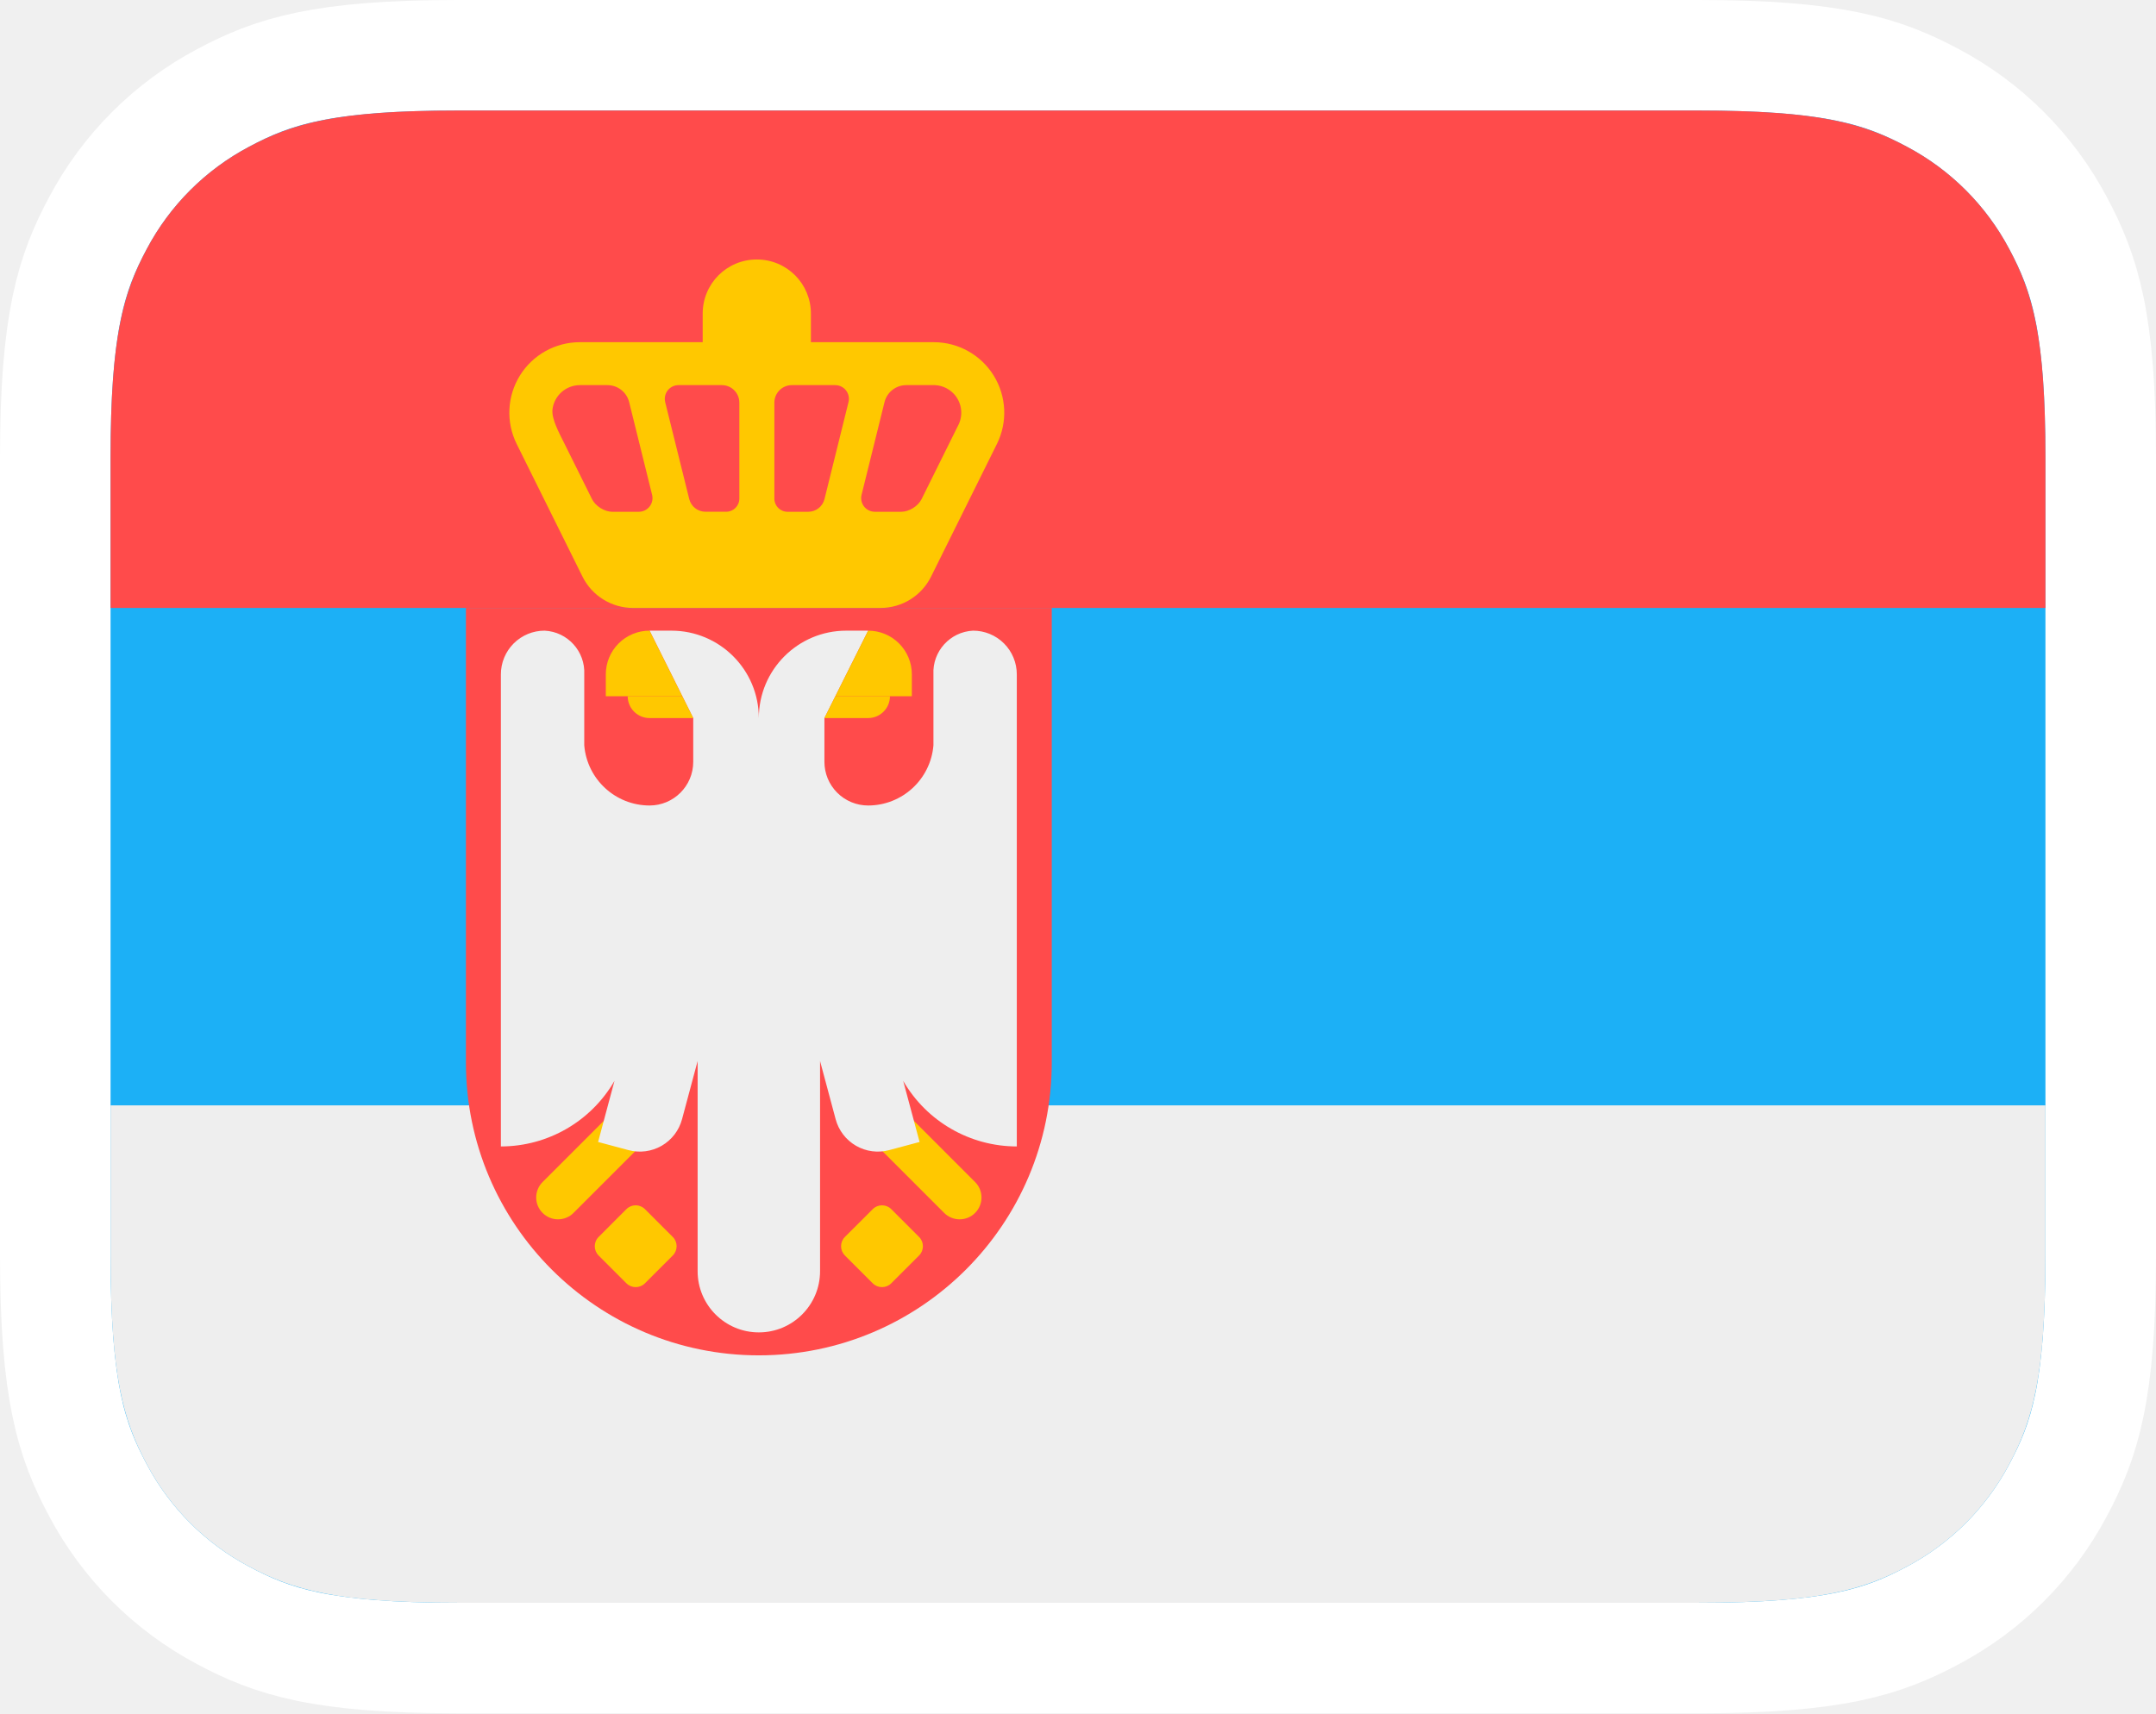
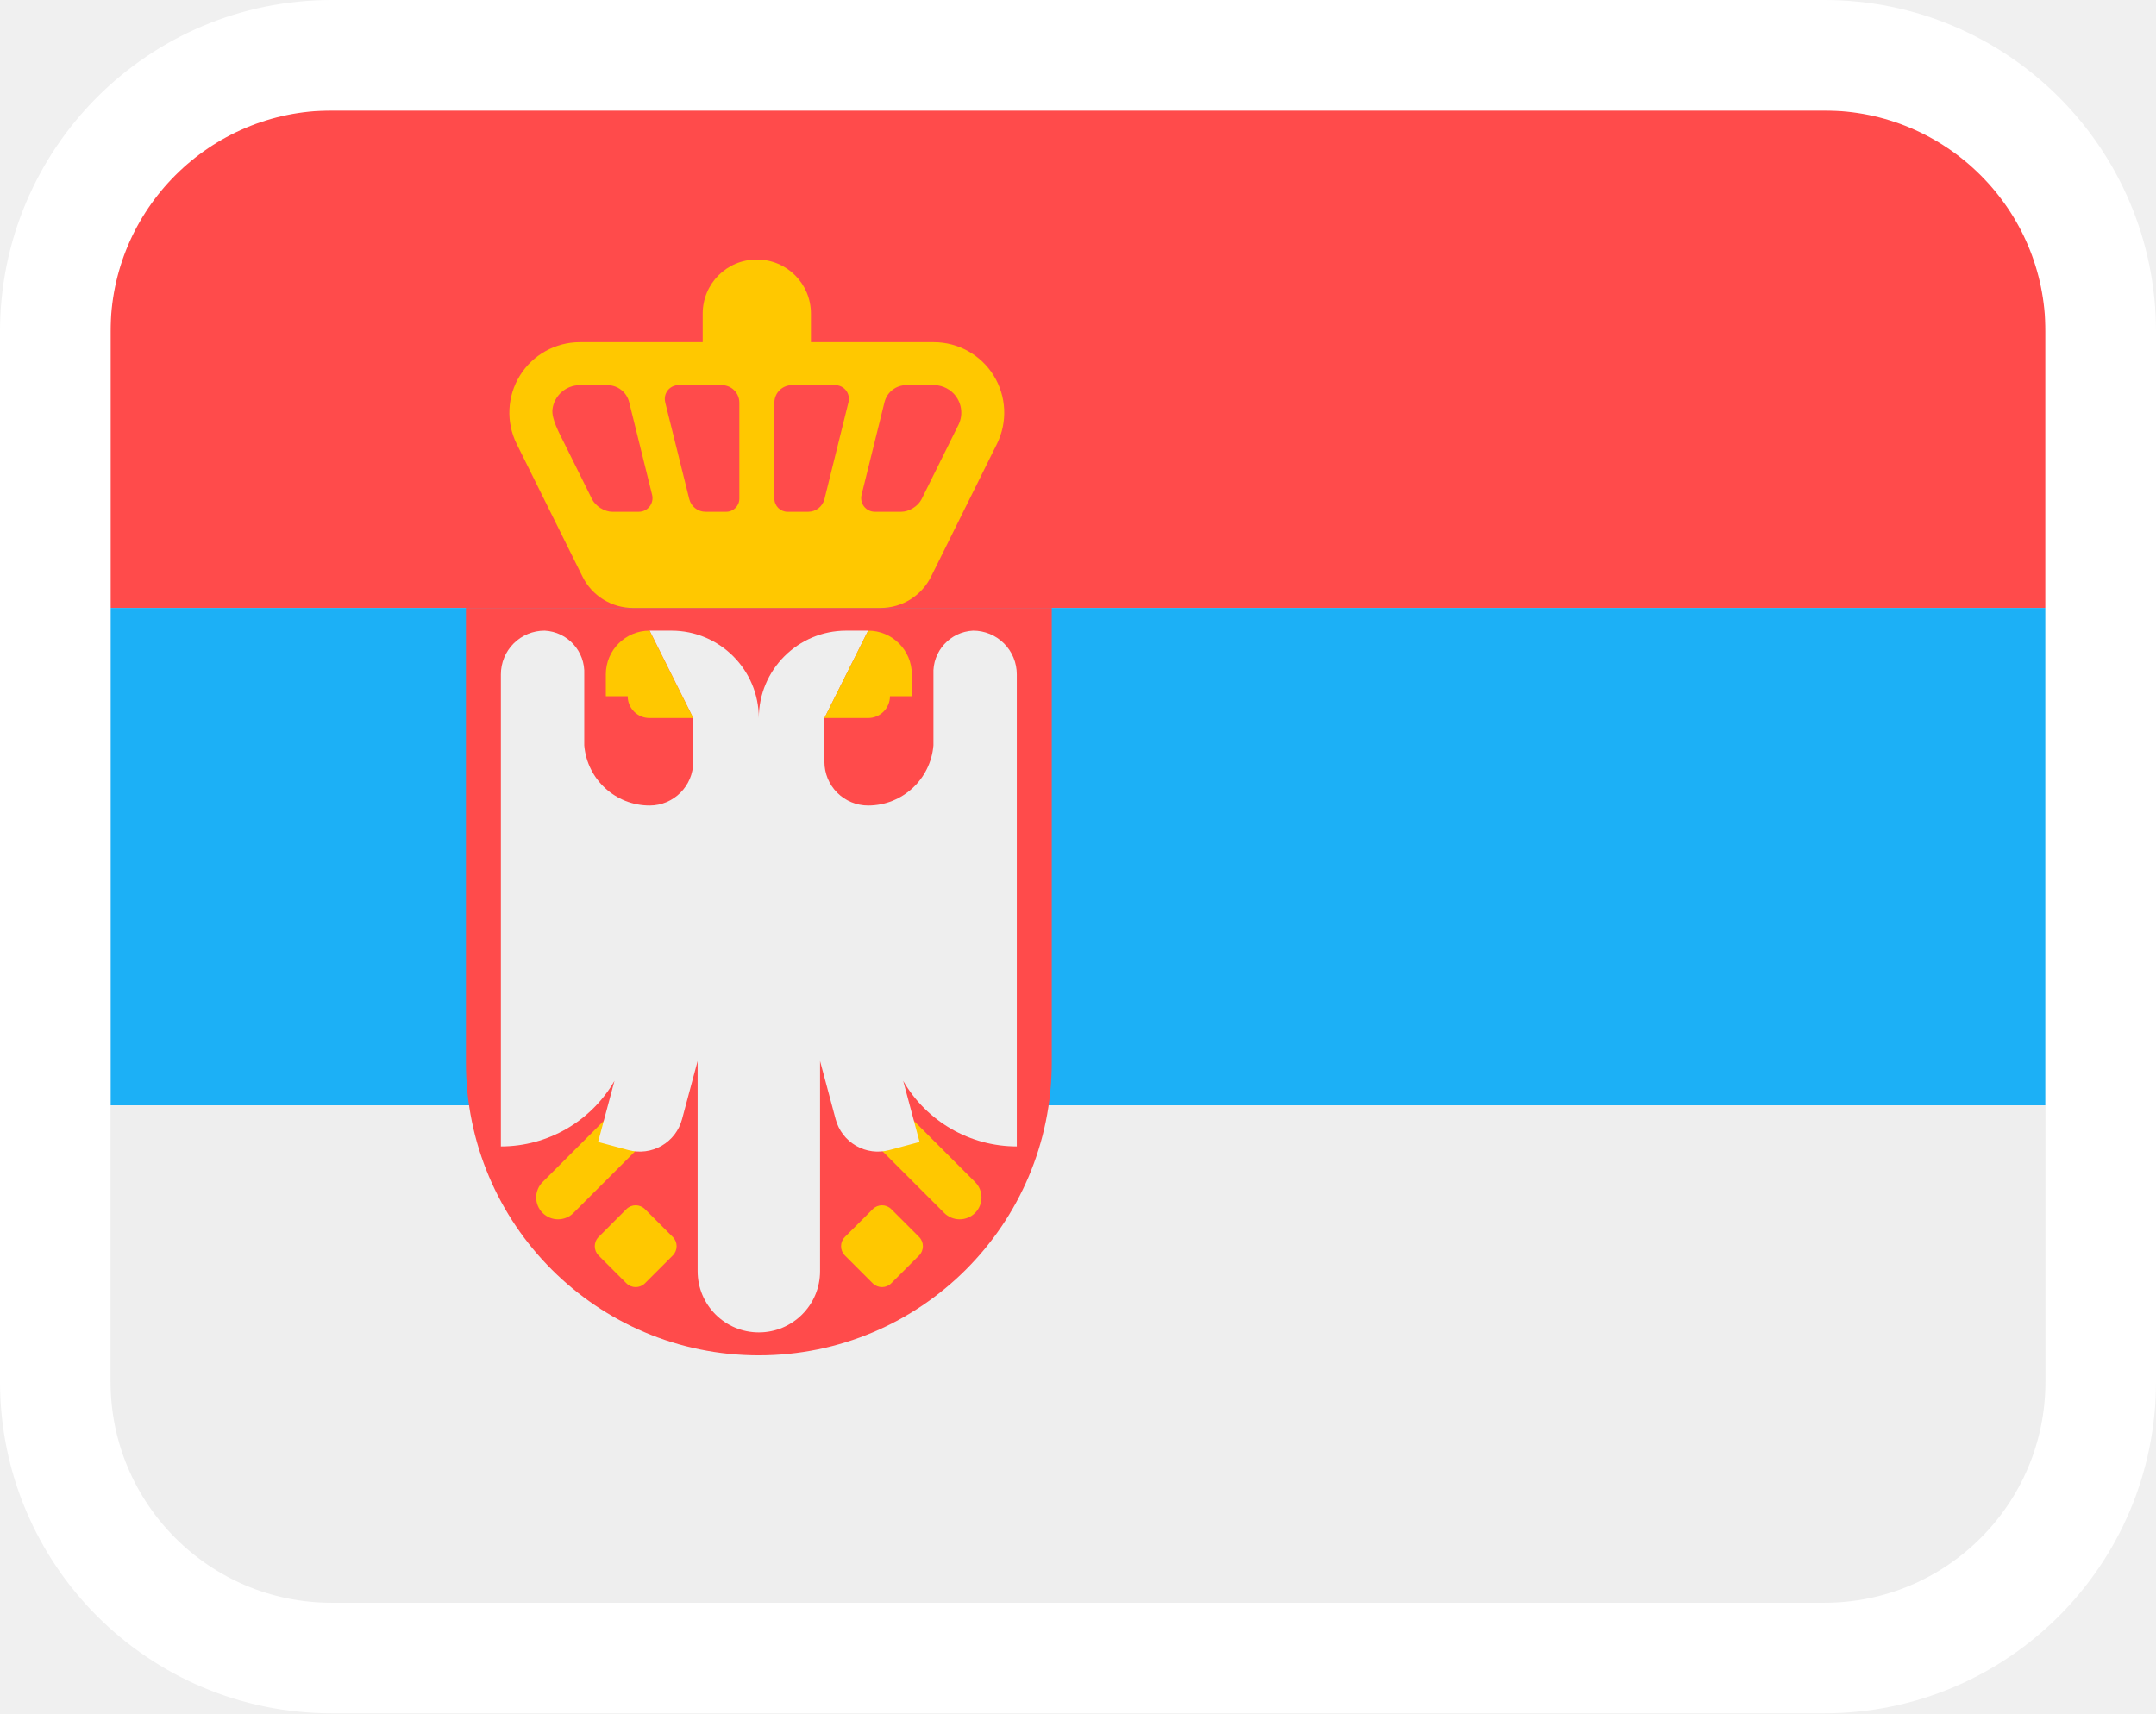
<svg xmlns="http://www.w3.org/2000/svg" width="78" height="62">
-   <path d="M61.437 2H16.563c-4.935 0-6.696.585-8.493 1.545A10.9 10.9 0 0 0 3.545 8.07C2.585 9.867 2 11.628 2 16.563v28.874c0 4.935.585 6.696 1.545 8.493a10.9 10.9 0 0 0 4.525 4.525c1.797.96 3.558 1.545 8.493 1.545h44.874c4.935 0 6.696-.585 8.493-1.545a10.9 10.9 0 0 0 4.525-4.525c.96-1.797 1.545-3.558 1.545-8.493V16.563c0-4.935-.585-6.696-1.545-8.493a10.9 10.9 0 0 0-4.525-4.525C68.133 2.585 66.372 2 61.437 2Z" style="display:inline;fill:#1cb0f6;fill-opacity:1;fill-rule:nonzero;stroke:#fff;stroke-width:4" />
-   <path d="M74 40v5.437c0 4.368-.455 5.953-1.309 7.55a8.9 8.9 0 0 1-3.704 3.704C67.39 57.545 65.805 58 61.437 58H16.563c-4.368 0-5.953-.455-7.55-1.309a8.9 8.9 0 0 1-3.704-3.704C4.455 51.39 4 49.805 4 45.437V40Z" style="display:inline;fill:#eee;fill-opacity:1;fill-rule:nonzero;stroke:none;stroke-width:1" />
-   <path d="M16.563 4h44.874c4.368 0 5.953.455 7.55 1.309a8.9 8.9 0 0 1 3.704 3.704C73.545 10.61 74 12.195 74 16.563V22H4v-5.437c0-4.368.455-5.953 1.309-7.55A8.9 8.9 0 0 1 9.013 5.31C10.61 4.455 12.195 4 16.563 4" style="display:inline;fill:#ff4b4b;fill-rule:nonzero;stroke:none;stroke-width:1" />
-   <g style="opacity:1">
-     <path d="M18.856 24v16.45a10.6 10.6 0 0 0 10.597 10.597A10.6 10.6 0 0 0 40.051 40.45V24H29.453Z" style="fill:#ff4b4b;fill-opacity:1;stroke:none;stroke-width:14.343;stroke-linejoin:round;stroke-miterlimit:4;stroke-dasharray:none;stroke-opacity:1;stop-color:#000" transform="translate(-2 -2)" />
-     <path d="m25.287 41.117 1.118 1.119-3.657 3.657a.79.79 0 0 1-1.118 0 .79.79 0 0 1 0-1.118zm8.333 0-1.118 1.119 3.657 3.657a.79.79 0 0 0 1.118 0 .79.79 0 0 0 0-1.118z" style="display:inline;fill:#ffc800;fill-opacity:1;stroke:none;stroke-width:1.296;stroke-linejoin:round;stroke-miterlimit:4;stroke-dasharray:none;stroke-opacity:1;stop-color:#000" transform="translate(-2 -2)" />
-     <path d="M21.703 24.822a1.58 1.58 0 0 0-1.582 1.582v17.083a4.75 4.75 0 0 0 4.11-2.373l-.593 2.211 1.1.295a1.58 1.58 0 0 0 1.937-1.119l.564-2.105v7.606a2.214 2.214 0 0 0 2.214 2.214 2.214 2.214 0 0 0 2.215-2.214v-7.606l.564 2.105a1.58 1.58 0 0 0 1.937 1.119l1.1-.295-.593-2.21a4.75 4.75 0 0 0 4.11 2.372V26.404a1.58 1.58 0 0 0-1.582-1.582 1.51 1.51 0 0 0-1.434 1.582v2.568a2.373 2.373 0 0 1-2.362 2.177 1.58 1.58 0 0 1-1.582-1.581v-1.582l1.582-3.164h-.791a3.163 3.163 0 0 0-3.164 3.164 3.163 3.163 0 0 0-3.163-3.164h-.79l1.58 3.164v1.582a1.58 1.58 0 0 1-1.58 1.581 2.373 2.373 0 0 1-2.363-2.177v-2.568a1.51 1.51 0 0 0-1.434-1.582" style="display:inline;fill:#eee;fill-opacity:1;stroke-width:1.996;stroke-linejoin:round;stop-color:#000" transform="translate(-2 -2)" />
-     <path d="m23.074 22.867-2.381-4.8a2.55 2.55 0 0 1 2.284-3.684h12.805a2.55 2.55 0 0 1 2.284 3.684l-2.382 4.8A2.04 2.04 0 0 1 33.857 24h-8.955a2.04 2.04 0 0 1-1.828-1.133" style="display:inline;fill:#ffc800;fill-opacity:1;stroke:none;stroke-width:.032px;stroke-linecap:butt;stroke-linejoin:miter;stroke-opacity:1" transform="translate(-2 -2)" />
-     <path d="M29.38 11.39c1.084 0 1.957.874 1.957 1.958v3.67a1.953 1.953 0 0 1-1.958 1.959 1.953 1.953 0 0 1-1.957-1.958v-3.67c0-1.085.873-1.959 1.957-1.959" style="display:inline;fill:#ffc800;stroke-width:2.003;stroke-linejoin:round;stop-color:#000" transform="translate(-2 -2)" />
-     <path d="m25.333 45.756 1.007 1.006a.475.475 0 0 1 0 .671l-1.007 1.007a.475.475 0 0 1-.67 0l-1.007-1.007a.475.475 0 0 1 0-.67l1.006-1.007a.475.475 0 0 1 .671 0" style="display:inline;fill:#ffc800;fill-opacity:1;stroke:none;stroke-width:1.293;stroke-linejoin:round;stroke-miterlimit:4;stroke-dasharray:none;stroke-opacity:1;stop-color:#000" transform="translate(-2 -2)" />
-     <path d="M22.977 15.937a1 1 0 0 0-.99.886c-.036.342.252.864.407 1.177l1.026 2.066c.124.25.452.454.731.454h.961a.495.495 0 0 0 .48-.614l-.83-3.354a.81.81 0 0 0-.785-.615zm3.088.615.87 3.507a.606.606 0 0 0 .588.46h.75a.475.475 0 0 0 .475-.474V16.57a.633.633 0 0 0-.632-.633h-1.57a.495.495 0 0 0-.48.615m3.949.018v3.475a.475.475 0 0 0 .474.475h.751a.606.606 0 0 0 .589-.461l.868-3.507a.495.495 0 0 0-.48-.615h-1.57a.633.633 0 0 0-.632.633M34 16.552l-.83 3.354a.495.495 0 0 0 .48.614h.957c.28 0 .607-.203.732-.454l1.349-2.719a1 1 0 0 0-.187-1.102 1 1 0 0 0-.778-.308h-.939a.81.81 0 0 0-.784.615" style="display:inline;fill:#ff4b4b;fill-opacity:1;stroke:none;stroke-width:0;stroke-linecap:butt;stroke-linejoin:miter;stroke-miterlimit:4;stroke-dasharray:none;stroke-opacity:1" transform="translate(-2 -2)" />
-     <path d="m25.5 24.822 1.185 2.373h-2.768v-.79a1.58 1.58 0 0 1 1.582-1.583" style="display:inline;fill:#ffc800;stroke-width:.7;stroke-linejoin:round;stop-color:#000" transform="translate(-2 -2)" />
-     <path d="M24.708 27.195h1.977l.396.79h-1.582a.79.79 0 0 1-.79-.79" style="display:inline;fill:#ffc800;stroke-width:.495;stroke-linejoin:round;stop-color:#000" transform="translate(-2 -2)" />
-     <path d="m33.574 45.756-1.007 1.006a.475.475 0 0 0 0 .671l1.007 1.007a.475.475 0 0 0 .67 0l1.007-1.007a.475.475 0 0 0 0-.67l-1.006-1.007a.475.475 0 0 0-.671 0" style="display:inline;fill:#ffc800;fill-opacity:1;stroke:none;stroke-width:1.293;stroke-linejoin:round;stroke-miterlimit:4;stroke-dasharray:none;stroke-opacity:1;stop-color:#000" transform="translate(-2 -2)" />
-     <path d="m33.408 24.822-1.187 2.373h2.768v-.79a1.58 1.58 0 0 0-1.581-1.583" style="display:inline;fill:#ffc800;stroke-width:.7;stroke-linejoin:round;stop-color:#000" transform="translate(-2 -2)" />
-     <path d="M34.199 27.195H32.22l-.395.79h1.582a.79.79 0 0 0 .79-.79" style="display:inline;fill:#ffc800;stroke-width:.495;stroke-linejoin:round;stop-color:#000" transform="translate(-2 -2)" />
-   </g>
+   <rect x="4" y="4" width="70" height="18" fill="#ff4b4b" />
+   <rect x="4" y="22" width="70" height="18" fill="#1cb0f6" />
+   <rect x="4" y="40" width="70" height="18" fill="#eee" />
+   <path d="M 16.856,22 V 38.45 A 10.6,10.6 0 0 0 27.453,49.047 10.6,10.6 0 0 0 38.051,38.45 V 22 H 27.453 Z" fill="#ff4b4b" />
+   <path d="m 23.287,39.117 1.118,1.119 -3.657,3.657 a 0.79,0.79 0 0 1 -1.118,0 0.79,0.79 0 0 1 0,-1.118 z m 8.333,0 -1.118,1.119 3.657,3.657 a 0.79,0.79 0 0 0 1.118,0 0.79,0.79 0 0 0 0,-1.118 z" fill="#ffc800" />
+   <path d="m 19.703,22.822 a 1.58,1.58 0 0 0 -1.582,1.582 v 17.083 a 4.75,4.75 0 0 0 4.11,-2.373 l -0.593,2.211 1.1,0.295 a 1.58,1.58 0 0 0 1.937,-1.119 l 0.564,-2.105 v 7.606 a 2.214,2.214 0 0 0 2.214,2.214 2.214,2.214 0 0 0 2.215,-2.214 v -7.606 l 0.564,2.105 a 1.58,1.58 0 0 0 1.937,1.119 l 1.1,-0.295 -0.593,-2.21 a 4.75,4.75 0 0 0 4.11,2.372 V 24.404 a 1.58,1.58 0 0 0 -1.582,-1.582 1.51,1.51 0 0 0 -1.434,1.582 v 2.568 a 2.373,2.373 0 0 1 -2.362,2.177 1.58,1.58 0 0 1 -1.582,-1.581 v -1.582 l 1.582,-3.164 H 30.617 A 3.163,3.163 0 0 0 27.453,25.986 3.163,3.163 0 0 0 24.29,22.822 H 23.5 l 1.58,3.164 v 1.582 a 1.58,1.58 0 0 1 -1.58,1.581 2.373,2.373 0 0 1 -2.363,-2.177 v -2.568 a 1.51,1.51 0 0 0 -1.434,-1.582" fill="#eee" />
+   <path fill="#ffc800" d="M 27.379 9.391 C 26.295 9.391 25.422 10.265 25.422 11.35 L 25.422 12.383 L 20.977 12.383 A 2.55 2.55 0 0 0 18.693 16.066 L 21.074 20.867 A 2.04 2.04 0 0 0 22.902 22 L 31.857 22 A 2.04 2.04 0 0 0 33.684 20.867 L 36.066 16.066 A 2.55 2.55 0 0 0 33.781 12.383 L 29.338 12.383 L 29.338 11.348 C 29.338 10.264 28.465 9.391 27.381 9.391 L 27.379 9.391 z M 20.977 13.938 L 21.977 13.938 A 0.81 0.81 0 0 1 22.762 14.553 L 23.592 17.906 A 0.495 0.495 0 0 1 23.111 18.52 L 22.15 18.52 C 21.871 18.52 21.544 18.316 21.42 18.066 L 20.395 16 C 20.24 15.687 19.95 15.164 19.986 14.822 A 1 1 0 0 1 20.977 13.938 z M 24.547 13.938 L 26.115 13.938 A 0.633 0.633 0 0 1 26.748 14.57 L 26.748 18.045 A 0.475 0.475 0 0 1 26.273 18.52 L 25.523 18.52 A 0.606 0.606 0 0 1 24.936 18.059 L 24.064 14.553 L 24.066 14.553 A 0.495 0.495 0 0 1 24.547 13.938 z M 28.646 13.938 L 30.217 13.938 A 0.495 0.495 0 0 1 30.697 14.553 L 29.828 18.059 A 0.606 0.606 0 0 1 29.24 18.52 L 28.488 18.52 A 0.475 0.475 0 0 1 28.016 18.045 L 28.016 14.57 A 0.633 0.633 0 0 1 28.646 13.938 z M 32.783 13.938 L 33.723 13.938 A 1 1 0 0 1 34.502 14.244 A 1 1 0 0 1 34.688 15.348 L 33.34 18.066 C 33.215 18.317 32.887 18.52 32.607 18.52 L 31.65 18.52 A 0.495 0.495 0 0 1 31.17 17.906 L 32 14.553 A 0.81 0.81 0 0 1 32.783 13.938 z " />
+   <path d="m 23.333,43.756 1.007,1.006 a 0.475,0.475 0 0 1 0,0.671 l -1.007,1.007 a 0.475,0.475 0 0 1 -0.67,0 l -1.007,-1.007 a 0.475,0.475 0 0 1 0,-0.67 l 1.006,-1.007 a 0.475,0.475 0 0 1 0.671,0" fill="#ffc800" />
+   <path d="m 31.574,43.756 -1.007,1.006 a 0.475,0.475 0 0 0 0,0.671 l 1.007,1.007 a 0.475,0.475 0 0 0 0.67,0 l 1.007,-1.007 a 0.475,0.475 0 0 0 0,-0.67 l -1.006,-1.007 a 0.475,0.475 0 0 0 -0.671,0" fill="#ffc800" />
+   <path fill="#ffc800" d="m 23.498,22.822 c -0.873,-4.4e-5 -1.581,0.709 -1.58,1.582 v 0.791 h 0.791 c 5.16e-4,0.436 0.353,0.789 0.789,0.789 h 1.582 C 24.553,24.931 24.027,23.876 23.5,22.822 Z" />
+   <path fill="#ffc800" d="m 31.408,22.822 c -0.527,1.054 -1.055,2.109 -1.584,3.162 h 1.582 c 0.436,5.61e-4 0.79,-0.353 0.791,-0.789 h 0.791 v -0.791 c 0.001,-0.873 -0.707,-1.582 -1.58,-1.582 z" />
+   <rect x="2" y="2" width="74" height="58" rx="10" fill="none" stroke="#fff" stroke-width="4" />
</svg>
